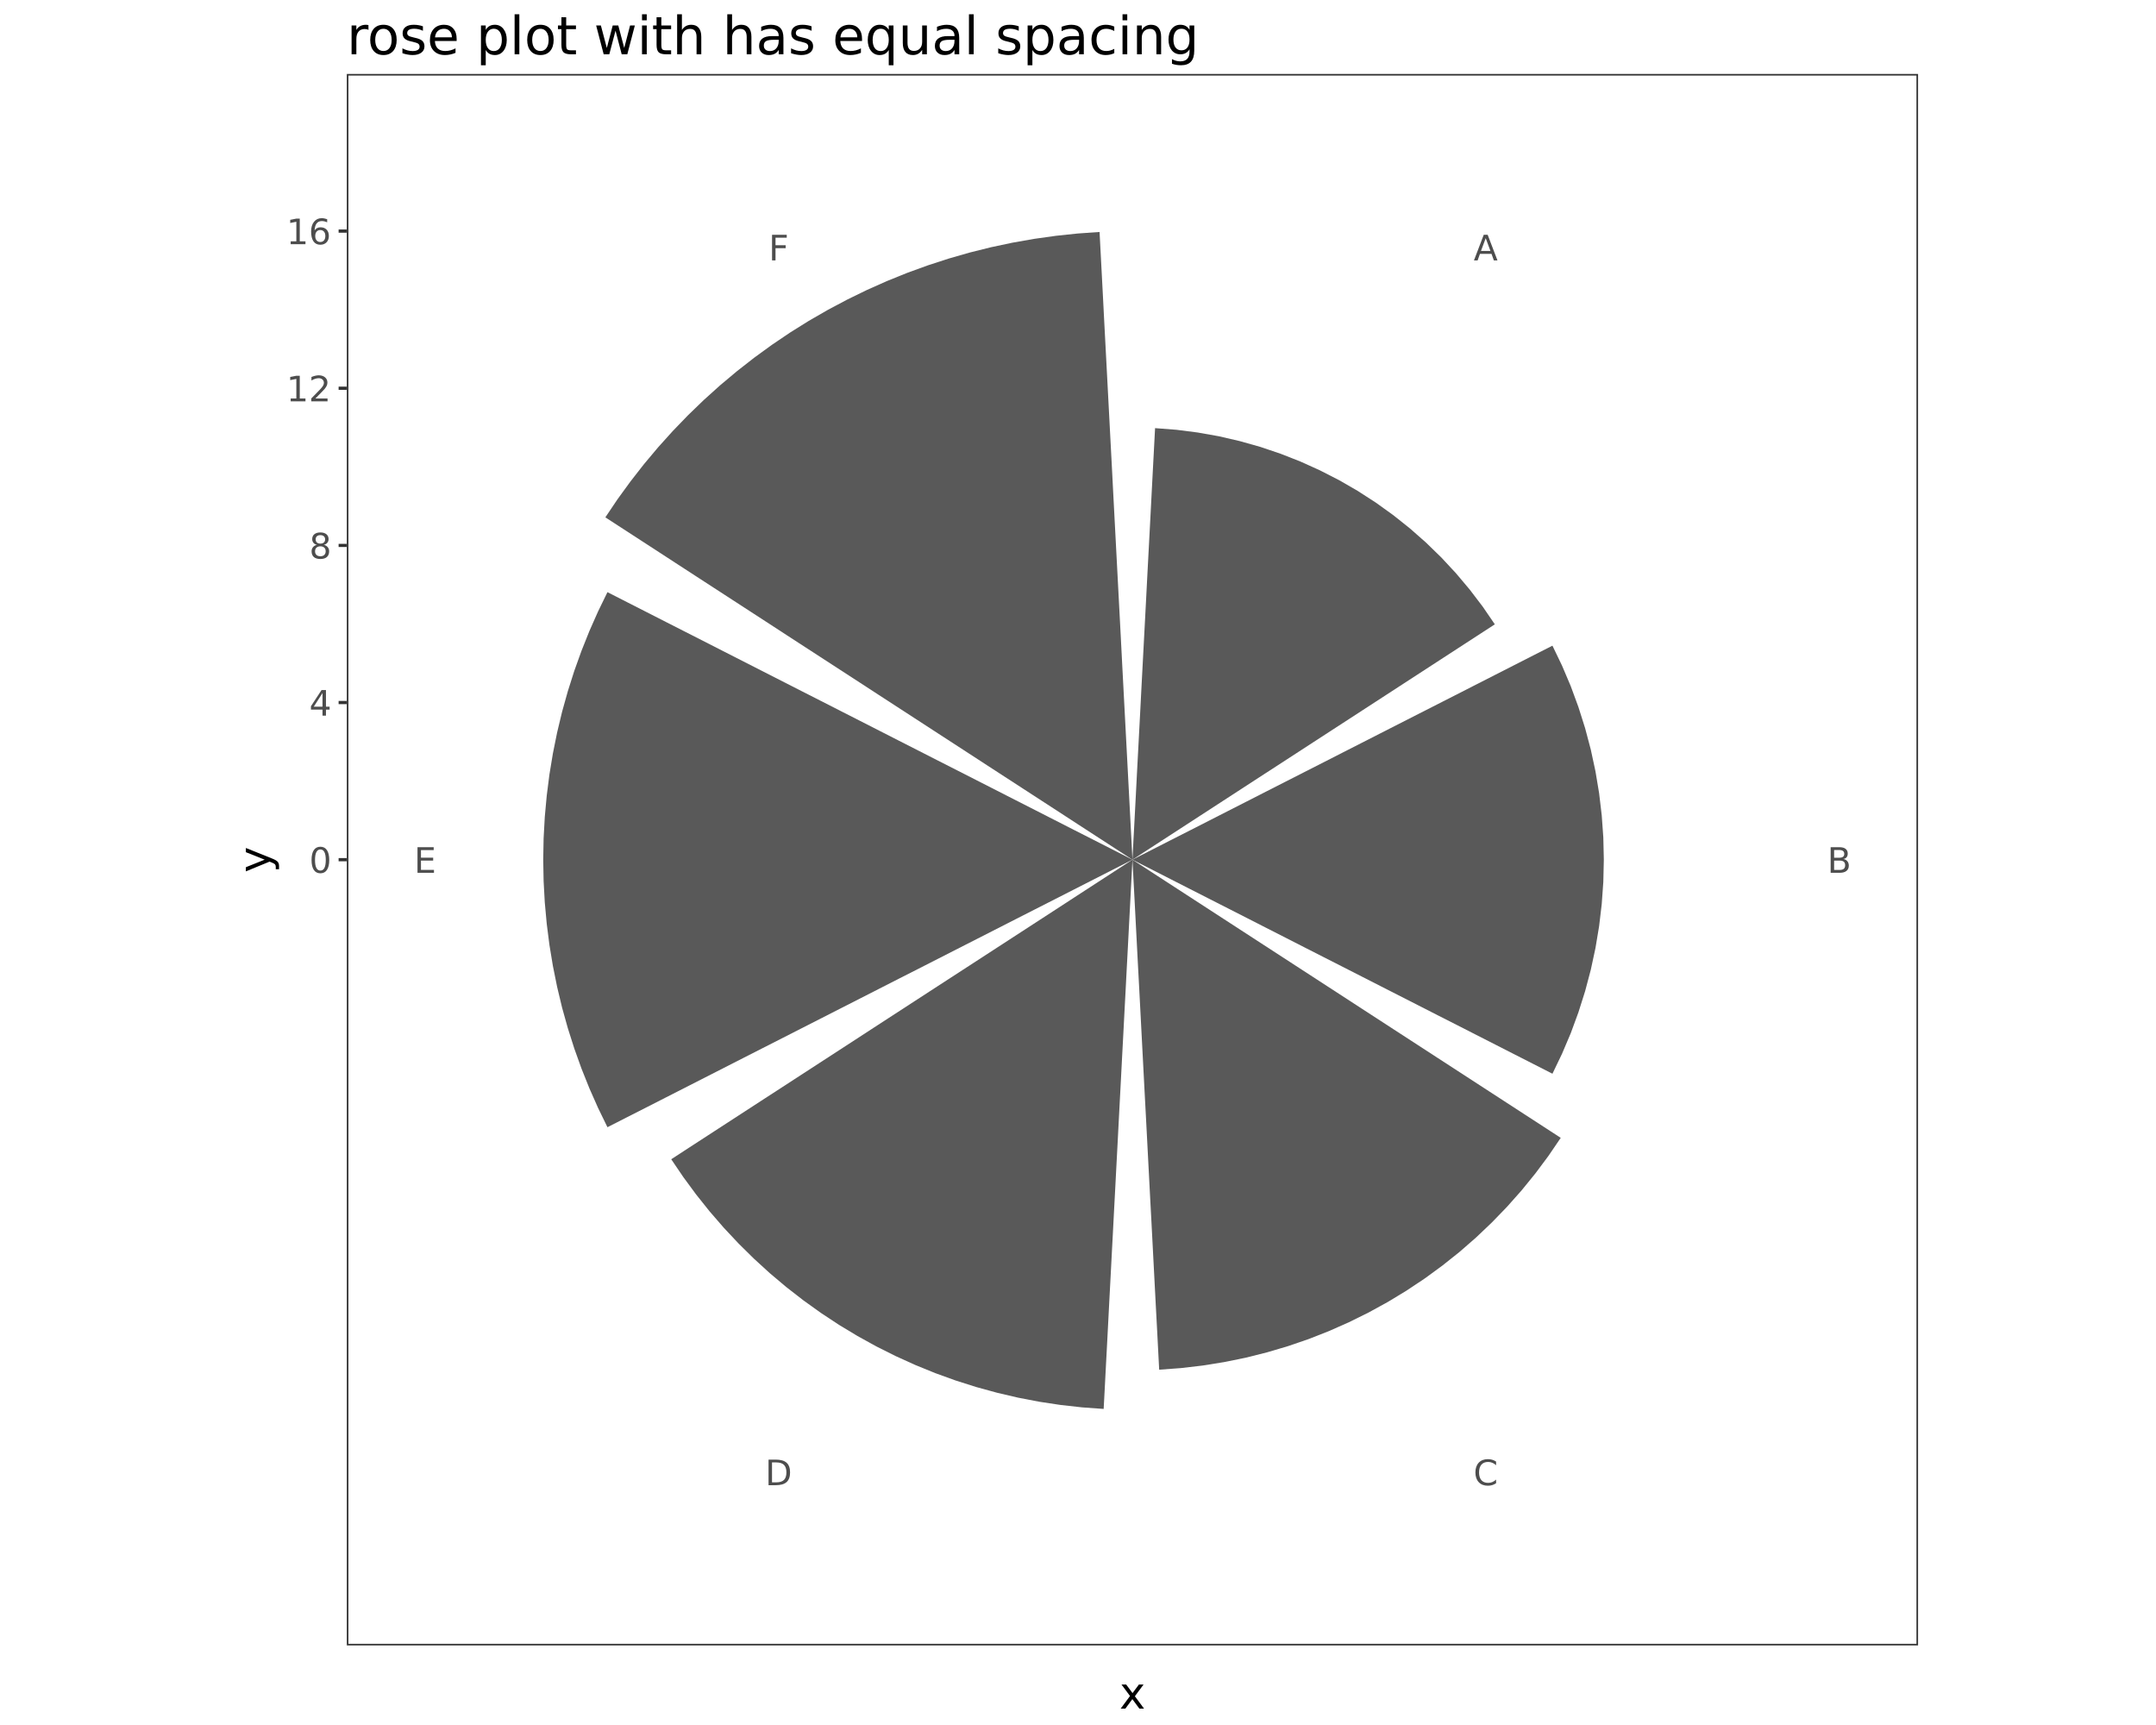
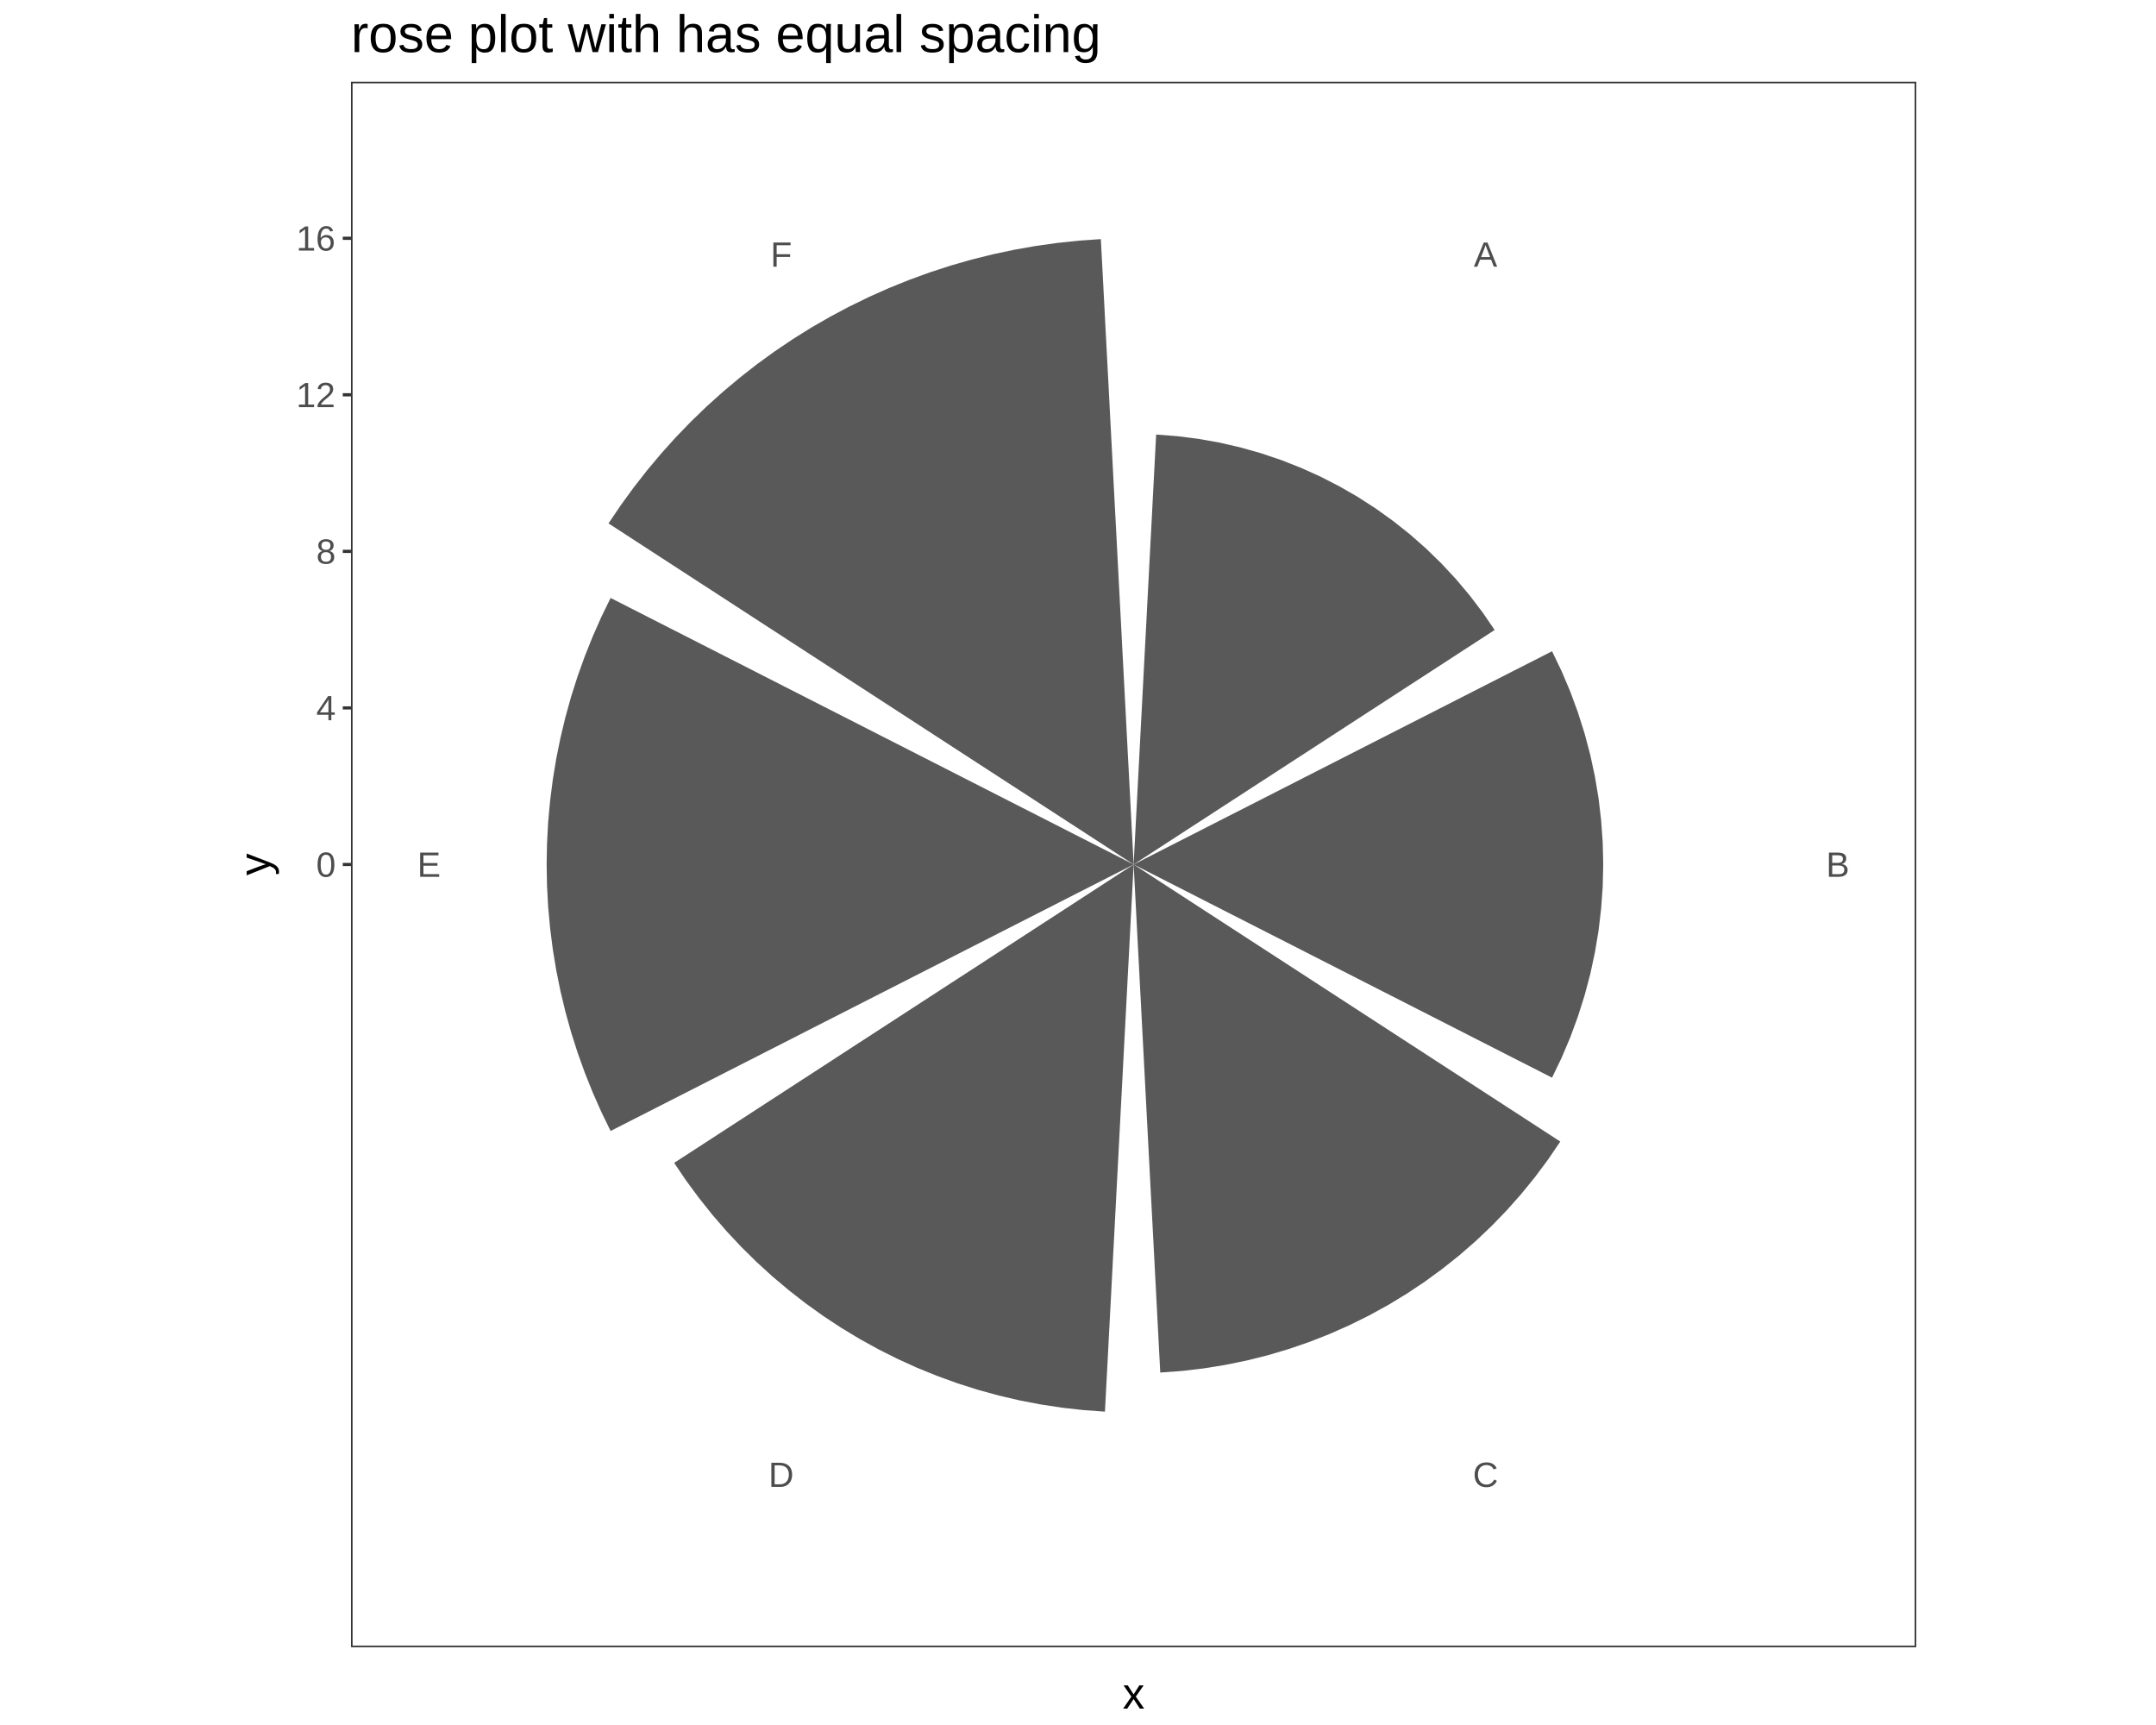
<svg xmlns="http://www.w3.org/2000/svg" viewBox="0 0 720.00 576.00">
  <defs>
    <style type="text/css">
    line, polyline, path, rect, circle {
      fill: none;
      stroke: #000000;
      stroke-linecap: round;
      stroke-linejoin: round;
      stroke-miterlimit: 10.00;
    }
  </style>
  </defs>
  <rect width="100%" height="100%" style="stroke: none; fill: #FFFFFF;" />
  <defs>
    <clipPath id="cp1">
-       <rect x="73.98" y="0.00" width="572.05" height="576.00" />
+       <rect x="74.57" y="0.00" width="570.86" height="576.00" />
    </clipPath>
  </defs>
-   <rect x="73.98" y="0.00" width="572.05" height="576.00" style="stroke-width: 1.07; stroke: #FFFFFF; fill: #FFFFFF;" clip-path="url(#cp1)" />
+   <rect x="74.57" y="0.00" width="570.86" height="576.00" style="stroke-width: 1.07; stroke: #FFFFFF; fill: #FFFFFF;" clip-path="url(#cp1)" />
  <defs>
    <clipPath id="cp2">
      <rect x="0.00" y="0.00" width="720.00" height="576.00" />
    </clipPath>
  </defs>
  <defs>
    <clipPath id="cp3">
-       <rect x="115.82" y="24.70" width="524.72" height="524.72" />
+       <rect x="117.21" y="27.28" width="522.74" height="522.74" />
    </clipPath>
  </defs>
-   <rect x="115.82" y="24.70" width="524.72" height="524.72" style="stroke-width: 1.07; stroke: none; fill: #FFFFFF;" clip-path="url(#cp3)" />
-   <polyline points="385.74,142.96 392.87,143.51 399.97,144.42 407.02,145.67 413.99,147.28 420.88,149.22 427.66,151.51 434.32,154.13 440.84,157.08 447.21,160.34 453.41,163.92 459.42,167.80 465.24,171.98 470.84,176.44 476.21,181.17 481.34,186.16 486.21,191.40 490.82,196.87 495.16,202.57 499.20,208.47 493.15,212.40 487.10,216.33 481.05,220.26 475.00,224.19 468.95,228.12 462.90,232.05 456.85,235.98 450.80,239.91 444.74,243.84 438.69,247.77 432.64,251.70 426.59,255.63 420.54,259.55 414.49,263.48 408.44,267.41 402.39,271.34 396.34,275.27 390.29,279.20 384.23,283.13 378.18,287.06 378.18,287.06 378.56,279.86 378.94,272.65 379.32,265.45 379.69,258.24 380.07,251.04 380.45,243.83 380.83,236.63 381.20,229.42 381.58,222.22 381.96,215.01 382.34,207.81 382.72,200.60 383.09,193.40 383.47,186.19 383.85,178.99 384.23,171.78 384.60,164.58 384.98,157.37 385.36,150.17 385.74,142.96 " style="stroke-width: 1.07; stroke: none; fill: #595959;" clip-path="url(#cp3)" />
-   <polyline points="518.44,215.60 521.65,222.28 524.55,229.11 527.11,236.07 529.35,243.14 531.25,250.31 532.81,257.56 534.03,264.88 534.90,272.25 535.43,279.65 535.60,287.06 535.43,294.48 534.90,301.88 534.03,309.24 532.81,316.56 531.25,323.81 529.35,330.98 527.11,338.05 524.55,345.01 521.65,351.84 518.44,358.53 512.07,355.28 505.69,352.03 499.32,348.78 492.94,345.53 486.57,342.28 480.19,339.04 473.82,335.79 467.44,332.54 461.06,329.29 454.69,326.04 448.31,322.79 441.94,319.55 435.56,316.30 429.19,313.05 422.81,309.80 416.44,306.55 410.06,303.30 403.69,300.06 397.31,296.81 390.93,293.56 384.56,290.31 378.18,287.06 378.18,287.06 384.56,283.81 390.93,280.56 397.31,277.32 403.69,274.07 410.06,270.82 416.44,267.57 422.81,264.32 429.19,261.07 435.56,257.83 441.94,254.58 448.31,251.33 454.69,248.08 461.06,244.83 467.44,241.58 473.82,238.33 480.19,235.09 486.57,231.84 492.94,228.59 499.32,225.34 505.69,222.09 512.07,218.84 518.44,215.60 " style="stroke-width: 1.07; stroke: none; fill: #595959;" clip-path="url(#cp3)" />
-   <polyline points="521.21,379.94 517.10,385.98 512.73,391.84 508.12,397.51 503.27,402.97 498.19,408.22 492.90,413.25 487.39,418.05 481.68,422.60 475.78,426.91 469.70,430.96 463.45,434.75 457.05,438.26 450.50,441.50 443.82,444.46 437.02,447.13 430.11,449.50 423.11,451.57 416.02,453.35 408.86,454.81 401.65,455.97 394.39,456.82 387.11,457.36 386.74,450.27 386.37,443.17 385.99,436.07 385.62,428.98 385.25,421.88 384.88,414.79 384.51,407.69 384.13,400.60 383.76,393.50 383.39,386.40 383.02,379.31 382.65,372.21 382.27,365.12 381.90,358.02 381.53,350.92 381.16,343.83 380.79,336.73 380.42,329.64 380.04,322.54 379.67,315.44 379.30,308.35 378.93,301.25 378.56,294.16 378.18,287.06 378.18,287.06 384.14,290.93 390.10,294.80 396.06,298.67 402.02,302.54 407.98,306.41 413.94,310.28 419.90,314.15 425.86,318.02 431.82,321.89 437.78,325.76 443.74,329.63 449.70,333.50 455.65,337.37 461.61,341.24 467.57,345.11 473.53,348.98 479.49,352.85 485.45,356.72 491.41,360.59 497.37,364.46 503.33,368.33 509.29,372.20 515.25,376.07 521.21,379.94 " style="stroke-width: 1.07; stroke: none; fill: #595959;" clip-path="url(#cp3)" />
-   <polyline points="368.57,470.46 361.38,469.94 354.21,469.14 347.08,468.06 340.00,466.70 332.98,465.06 326.02,463.15 319.15,460.97 312.37,458.52 305.69,455.80 299.12,452.82 292.67,449.59 286.36,446.11 280.18,442.38 274.16,438.41 268.30,434.21 262.61,429.79 257.09,425.14 251.77,420.28 246.63,415.21 241.70,409.95 236.98,404.50 232.48,398.86 228.21,393.06 224.16,387.09 230.32,383.08 236.48,379.08 242.64,375.08 248.80,371.08 254.96,367.08 261.13,363.08 267.29,359.08 273.45,355.08 279.61,351.08 285.77,347.08 291.93,343.07 298.09,339.07 304.25,335.07 310.41,331.07 316.57,327.07 322.74,323.07 328.90,319.07 335.06,315.07 341.22,311.07 347.38,307.07 353.54,303.07 359.70,299.06 365.86,295.06 372.02,291.06 378.18,287.06 378.18,287.06 377.80,294.40 377.42,301.73 377.03,309.07 376.65,316.41 376.26,323.74 375.88,331.08 375.49,338.41 375.11,345.75 374.72,353.09 374.34,360.42 373.95,367.76 373.57,375.09 373.19,382.43 372.80,389.77 372.42,397.10 372.03,404.44 371.65,411.77 371.26,419.11 370.88,426.45 370.49,433.78 370.11,441.12 369.73,448.45 369.34,455.79 368.96,463.13 368.57,470.46 " style="stroke-width: 1.07; stroke: none; fill: #595959;" clip-path="url(#cp3)" />
-   <polyline points="202.86,376.39 199.74,369.98 196.85,363.46 194.20,356.84 191.79,350.12 189.63,343.33 187.71,336.46 186.05,329.52 184.64,322.53 183.48,315.49 182.58,308.42 181.93,301.31 181.54,294.19 181.41,287.06 181.54,279.93 181.93,272.81 182.58,265.71 183.48,258.63 184.64,251.59 186.05,244.60 187.71,237.67 189.63,230.80 191.79,224.00 194.20,217.29 196.85,210.66 199.74,204.14 202.86,197.73 209.35,201.04 215.85,204.35 222.34,207.66 228.83,210.96 235.33,214.27 241.82,217.58 248.31,220.89 254.81,224.20 261.30,227.51 267.79,230.82 274.29,234.12 280.78,237.43 287.28,240.74 293.77,244.05 300.26,247.36 306.76,250.67 313.25,253.98 319.74,257.28 326.24,260.59 332.73,263.90 339.22,267.21 345.72,270.52 352.21,273.83 358.70,277.14 365.20,280.44 371.69,283.75 378.18,287.06 378.18,287.06 371.69,290.37 365.20,293.68 358.70,296.99 352.21,300.30 345.72,303.60 339.22,306.91 332.73,310.22 326.24,313.53 319.74,316.84 313.25,320.15 306.76,323.46 300.26,326.76 293.77,330.07 287.28,333.38 280.78,336.69 274.29,340.00 267.79,343.31 261.30,346.62 254.81,349.92 248.31,353.23 241.82,356.54 235.33,359.85 228.83,363.16 222.34,366.47 215.85,369.78 209.35,373.08 202.86,376.39 " style="stroke-width: 1.07; stroke: none; fill: #595959;" clip-path="url(#cp3)" />
-   <polyline points="202.16,172.75 206.25,166.67 210.56,160.75 215.07,154.97 219.78,149.36 224.68,143.92 229.77,138.65 235.04,133.56 240.48,128.66 246.10,123.95 251.87,119.44 257.80,115.13 263.87,111.03 270.08,107.15 276.43,103.49 282.90,100.05 289.48,96.84 296.17,93.86 302.97,91.11 309.85,88.61 316.82,86.34 323.86,84.32 330.97,82.55 338.14,81.03 345.35,79.76 352.61,78.74 359.89,77.97 367.20,77.46 367.58,84.69 367.96,91.92 368.34,99.14 368.71,106.37 369.09,113.60 369.47,120.83 369.85,128.05 370.23,135.28 370.61,142.51 370.99,149.74 371.37,156.96 371.74,164.19 372.12,171.42 372.50,178.65 372.88,185.87 373.26,193.10 373.64,200.33 374.02,207.56 374.40,214.79 374.77,222.01 375.15,229.24 375.53,236.47 375.91,243.70 376.29,250.92 376.67,258.15 377.05,265.38 377.43,272.61 377.81,279.83 378.18,287.06 378.18,287.06 372.11,283.12 366.04,279.18 359.97,275.24 353.90,271.29 347.83,267.35 341.76,263.41 335.69,259.47 329.62,255.53 323.55,251.58 317.48,247.64 311.41,243.70 305.35,239.76 299.28,235.82 293.21,231.88 287.14,227.93 281.07,223.99 275.00,220.05 268.93,216.11 262.86,212.17 256.79,208.22 250.72,204.28 244.65,200.34 238.58,196.40 232.51,192.46 226.44,188.52 220.37,184.57 214.30,180.63 208.23,176.69 202.16,172.75 " style="stroke-width: 1.07; stroke: none; fill: #595959;" clip-path="url(#cp3)" />
+   <rect x="117.21" y="27.28" width="522.74" height="522.74" style="stroke-width: 1.07; stroke: none; fill: #FFFFFF;" clip-path="url(#cp3)" />
+   <polyline points="386.10,145.10 393.21,145.65 400.28,146.55 407.30,147.80 414.25,149.40 421.11,151.34 427.87,153.62 434.50,156.23 441.00,159.16 447.34,162.42 453.52,165.98 459.51,169.85 465.30,174.01 470.88,178.45 476.23,183.16 481.34,188.13 486.20,193.35 490.79,198.80 495.11,204.48 499.14,210.36 493.11,214.28 487.08,218.19 481.06,222.11 475.03,226.02 469.00,229.93 462.97,233.85 456.94,237.76 450.91,241.68 444.89,245.59 438.86,249.51 432.83,253.42 426.80,257.34 420.77,261.25 414.75,265.17 408.72,269.08 402.69,273.00 396.66,276.91 390.63,280.83 384.61,284.74 378.58,288.66 378.58,288.66 378.95,281.48 379.33,274.30 379.71,267.12 380.08,259.94 380.46,252.77 380.83,245.59 381.21,238.41 381.59,231.23 381.96,224.05 382.34,216.88 382.72,209.70 383.09,202.52 383.47,195.34 383.84,188.17 384.22,180.99 384.60,173.81 384.97,166.63 385.35,159.45 385.72,152.28 386.10,145.10 " style="stroke-width: 1.07; stroke: none; fill: #595959;" clip-path="url(#cp3)" />
+   <polyline points="518.31,217.46 521.51,224.12 524.39,230.92 526.94,237.86 529.17,244.90 531.07,252.05 532.62,259.27 533.84,266.56 534.70,273.90 535.23,281.27 535.40,288.66 535.23,296.04 534.70,303.41 533.84,310.75 532.62,318.04 531.07,325.26 529.17,332.41 526.94,339.45 524.39,346.39 521.51,353.19 518.31,359.85 511.96,356.61 505.60,353.38 499.25,350.14 492.90,346.91 486.55,343.67 480.20,340.43 473.85,337.20 467.50,333.96 461.14,330.73 454.79,327.49 448.44,324.25 442.09,321.02 435.74,317.78 429.39,314.54 423.04,311.31 416.69,308.07 410.33,304.84 403.98,301.60 397.63,298.36 391.28,295.13 384.93,291.89 378.58,288.66 378.58,288.66 384.93,285.42 391.28,282.18 397.63,278.95 403.98,275.71 410.33,272.47 416.69,269.24 423.04,266.00 429.39,262.77 435.74,259.53 442.09,256.29 448.44,253.06 454.79,249.82 461.14,246.58 467.50,243.35 473.85,240.11 480.20,236.88 486.55,233.64 492.90,230.40 499.25,227.17 505.60,223.93 511.96,220.70 518.31,217.46 " style="stroke-width: 1.07; stroke: none; fill: #595959;" clip-path="url(#cp3)" />
+   <polyline points="521.06,381.18 516.97,387.20 512.62,393.04 508.03,398.68 503.19,404.13 498.14,409.36 492.86,414.37 487.37,419.15 481.68,423.68 475.80,427.98 469.75,432.01 463.52,435.79 457.14,439.29 450.62,442.51 443.97,445.46 437.19,448.12 430.31,450.48 423.33,452.55 416.27,454.31 409.14,455.77 401.95,456.93 394.73,457.78 387.47,458.31 387.10,451.24 386.73,444.18 386.36,437.11 385.99,430.04 385.62,422.97 385.25,415.90 384.88,408.83 384.50,401.76 384.13,394.69 383.76,387.62 383.39,380.55 383.02,373.48 382.65,366.42 382.28,359.35 381.91,352.28 381.54,345.21 381.17,338.14 380.80,331.07 380.43,324.00 380.06,316.93 379.69,309.86 379.32,302.79 378.95,295.72 378.58,288.66 378.58,288.66 384.51,292.51 390.45,296.37 396.39,300.22 402.32,304.08 408.26,307.93 414.20,311.79 420.13,315.64 426.07,319.50 432.01,323.35 437.95,327.21 443.88,331.06 449.82,334.92 455.76,338.78 461.69,342.63 467.63,346.49 473.57,350.34 479.50,354.20 485.44,358.05 491.38,361.91 497.31,365.76 503.25,369.62 509.19,373.47 515.12,377.33 521.06,381.18 " style="stroke-width: 1.07; stroke: none; fill: #595959;" clip-path="url(#cp3)" />
+   <polyline points="369.00,471.36 361.84,470.85 354.70,470.05 347.59,468.97 340.54,467.62 333.54,465.99 326.61,464.08 319.77,461.91 313.01,459.46 306.35,456.76 299.81,453.79 293.39,450.57 287.10,447.10 280.95,443.39 274.95,439.44 269.11,435.25 263.44,430.84 257.94,426.21 252.64,421.37 247.52,416.32 242.61,411.08 237.91,405.65 233.43,400.03 229.16,394.25 225.13,388.30 231.27,384.32 237.41,380.33 243.55,376.34 249.69,372.36 255.82,368.37 261.96,364.39 268.10,360.40 274.24,356.42 280.37,352.43 286.51,348.44 292.65,344.46 298.79,340.47 304.92,336.49 311.06,332.50 317.20,328.51 323.34,324.53 329.48,320.54 335.61,316.56 341.75,312.57 347.89,308.58 354.03,304.60 360.16,300.61 366.30,296.63 372.44,292.64 378.58,288.66 378.58,288.66 378.19,295.96 377.81,303.27 377.43,310.58 377.05,317.89 376.66,325.20 376.28,332.51 375.90,339.81 375.51,347.12 375.13,354.43 374.75,361.74 374.36,369.05 373.98,376.36 373.60,383.66 373.22,390.97 372.83,398.28 372.45,405.59 372.07,412.90 371.68,420.21 371.30,427.51 370.92,434.82 370.53,442.13 370.15,449.44 369.77,456.75 369.38,464.06 369.00,471.36 " style="stroke-width: 1.07; stroke: none; fill: #595959;" clip-path="url(#cp3)" />
+   <polyline points="203.91,377.65 200.80,371.26 197.93,364.76 195.29,358.17 192.89,351.48 190.73,344.71 188.83,337.86 187.17,330.95 185.76,323.99 184.61,316.98 183.71,309.93 183.06,302.85 182.68,295.76 182.55,288.66 182.68,281.55 183.06,274.46 183.71,267.38 184.61,260.33 185.76,253.32 187.17,246.36 188.83,239.45 190.73,232.60 192.89,225.83 195.29,219.14 197.93,212.55 200.80,206.05 203.91,199.66 210.38,202.96 216.85,206.25 223.32,209.55 229.79,212.84 236.26,216.14 242.73,219.44 249.20,222.73 255.67,226.03 262.14,229.33 268.60,232.62 275.07,235.92 281.54,239.21 288.01,242.51 294.48,245.81 300.95,249.10 307.42,252.40 313.89,255.69 320.36,258.99 326.83,262.29 333.29,265.58 339.76,268.88 346.23,272.17 352.70,275.47 359.17,278.77 365.64,282.06 372.11,285.36 378.58,288.66 378.58,288.66 372.11,291.95 365.64,295.25 359.17,298.54 352.70,301.84 346.23,305.14 339.76,308.43 333.29,311.73 326.83,315.02 320.36,318.32 313.89,321.62 307.42,324.91 300.95,328.21 294.48,331.50 288.01,334.80 281.54,338.10 275.07,341.39 268.60,344.69 262.14,347.99 255.67,351.28 249.20,354.58 242.73,357.87 236.26,361.17 229.79,364.47 223.32,367.76 216.85,371.06 210.38,374.35 203.91,377.65 " style="stroke-width: 1.07; stroke: none; fill: #595959;" clip-path="url(#cp3)" />
+   <polyline points="203.21,174.77 207.30,168.72 211.59,162.82 216.08,157.07 220.77,151.48 225.65,146.05 230.72,140.80 235.97,135.73 241.40,130.85 246.99,126.16 252.74,121.66 258.64,117.37 264.69,113.29 270.88,109.42 277.21,105.77 283.65,102.35 290.21,99.15 296.88,96.18 303.64,93.45 310.50,90.95 317.44,88.69 324.46,86.68 331.54,84.92 338.68,83.40 345.87,82.13 353.09,81.12 360.35,80.35 367.63,79.84 368.01,87.05 368.39,94.25 368.77,101.45 369.14,108.65 369.52,115.85 369.90,123.05 370.28,130.25 370.65,137.45 371.03,144.65 371.41,151.85 371.78,159.05 372.16,166.25 372.54,173.45 372.92,180.65 373.29,187.85 373.67,195.05 374.05,202.25 374.43,209.45 374.80,216.65 375.18,223.85 375.56,231.05 375.94,238.25 376.31,245.45 376.69,252.65 377.07,259.85 377.45,267.05 377.82,274.25 378.20,281.45 378.58,288.66 378.58,288.66 372.53,284.73 366.48,280.80 360.44,276.87 354.39,272.95 348.34,269.02 342.30,265.09 336.25,261.17 330.20,257.24 324.15,253.31 318.11,249.39 312.06,245.46 306.01,241.53 299.97,237.60 293.92,233.68 287.87,229.75 281.82,225.82 275.78,221.90 269.73,217.97 263.68,214.04 257.64,210.12 251.59,206.19 245.54,202.26 239.50,198.33 233.45,194.41 227.40,190.48 221.35,186.55 215.31,182.63 209.26,178.70 203.21,174.77 " style="stroke-width: 1.07; stroke: none; fill: #595959;" clip-path="url(#cp3)" />
  <g clip-path="url(#cp3)">
-     <text x="492.14" y="86.95" style="font-size: 8.80pt; fill: #4D4D4D; font-family: Bitstream Vera Sans;">A</text>
+     <text x="492.19" y="89.06" style="font-size: 8.80pt; fill: #4D4D4D; font-family: Liberation Sans;">A</text>
  </g>
  <g clip-path="url(#cp3)">
-     <text x="610.19" y="291.44" style="font-size: 8.80pt; fill: #4D4D4D; font-family: Bitstream Vera Sans;">B</text>
+     <text x="609.81" y="292.78" style="font-size: 8.80pt; fill: #4D4D4D; font-family: Liberation Sans;">B</text>
  </g>
  <g clip-path="url(#cp3)">
-     <text x="492.06" y="495.93" style="font-size: 8.80pt; fill: #4D4D4D; font-family: Bitstream Vera Sans;">C</text>
+     <text x="491.86" y="496.50" style="font-size: 8.80pt; fill: #4D4D4D; font-family: Liberation Sans;">C</text>
  </g>
  <g clip-path="url(#cp3)">
-     <text x="255.50" y="495.93" style="font-size: 8.80pt; fill: #4D4D4D; font-family: Bitstream Vera Sans;">D</text>
+     <text x="256.63" y="496.50" style="font-size: 8.80pt; fill: #4D4D4D; font-family: Liberation Sans;">D</text>
  </g>
  <g clip-path="url(#cp3)">
-     <text x="138.27" y="291.44" style="font-size: 8.80pt; fill: #4D4D4D; font-family: Bitstream Vera Sans;">E</text>
+     <text x="139.34" y="292.78" style="font-size: 8.80pt; fill: #4D4D4D; font-family: Liberation Sans;">E</text>
  </g>
  <g clip-path="url(#cp3)">
-     <text x="256.67" y="86.95" style="font-size: 8.80pt; fill: #4D4D4D; font-family: Bitstream Vera Sans;">F</text>
+     <text x="257.30" y="89.06" style="font-size: 8.80pt; fill: #4D4D4D; font-family: Liberation Sans;">F</text>
  </g>
-   <rect x="115.82" y="24.70" width="524.72" height="524.72" style="stroke-width: 1.07; stroke: #333333;" clip-path="url(#cp3)" />
+   <rect x="117.21" y="27.28" width="522.74" height="522.74" style="stroke-width: 1.07; stroke: #333333;" clip-path="url(#cp3)" />
  <defs>
    <clipPath id="cp4">
      <rect x="0.00" y="0.00" width="720.00" height="576.00" />
    </clipPath>
  </defs>
  <g clip-path="url(#cp4)">
-     <text x="103.26" y="291.44" style="font-size: 8.80pt; fill: #4D4D4D; font-family: Bitstream Vera Sans;">0</text>
+     <text x="105.60" y="292.78" style="font-size: 8.80pt; fill: #4D4D4D; font-family: Liberation Sans;">0</text>
  </g>
  <g clip-path="url(#cp4)">
-     <text x="103.26" y="238.96" style="font-size: 8.80pt; fill: #4D4D4D; font-family: Bitstream Vera Sans;">4</text>
+     <text x="105.60" y="240.51" style="font-size: 8.80pt; fill: #4D4D4D; font-family: Liberation Sans;">4</text>
  </g>
  <g clip-path="url(#cp4)">
-     <text x="103.26" y="186.49" style="font-size: 8.80pt; fill: #4D4D4D; font-family: Bitstream Vera Sans;">8</text>
+     <text x="105.60" y="188.23" style="font-size: 8.80pt; fill: #4D4D4D; font-family: Liberation Sans;">8</text>
  </g>
  <g clip-path="url(#cp4)">
-     <text x="95.62" y="134.02" style="font-size: 8.80pt; fill: #4D4D4D; font-family: Bitstream Vera Sans;">12</text>
+     <text x="98.93" y="135.96" style="font-size: 8.80pt; fill: #4D4D4D; font-family: Liberation Sans;">12</text>
  </g>
  <g clip-path="url(#cp4)">
-     <text x="95.62" y="81.55" style="font-size: 8.80pt; fill: #4D4D4D; font-family: Bitstream Vera Sans;">16</text>
+     <text x="98.93" y="83.68" style="font-size: 8.80pt; fill: #4D4D4D; font-family: Liberation Sans;">16</text>
  </g>
-   <polyline points="113.08,287.06 115.82,287.06 " style="stroke-width: 1.07; stroke: #333333; stroke-linecap: butt;" clip-path="url(#cp4)" />
-   <polyline points="113.08,234.59 115.82,234.59 " style="stroke-width: 1.07; stroke: #333333; stroke-linecap: butt;" clip-path="url(#cp4)" />
-   <polyline points="113.08,182.12 115.82,182.12 " style="stroke-width: 1.07; stroke: #333333; stroke-linecap: butt;" clip-path="url(#cp4)" />
-   <polyline points="113.08,129.64 115.82,129.64 " style="stroke-width: 1.07; stroke: #333333; stroke-linecap: butt;" clip-path="url(#cp4)" />
-   <polyline points="113.08,77.17 115.82,77.17 " style="stroke-width: 1.07; stroke: #333333; stroke-linecap: butt;" clip-path="url(#cp4)" />
+   <polyline points="114.47,288.66 117.21,288.66 " style="stroke-width: 1.07; stroke: #333333; stroke-linecap: butt;" clip-path="url(#cp4)" />
+   <polyline points="114.47,236.38 117.21,236.38 " style="stroke-width: 1.07; stroke: #333333; stroke-linecap: butt;" clip-path="url(#cp4)" />
+   <polyline points="114.47,184.11 117.21,184.11 " style="stroke-width: 1.07; stroke: #333333; stroke-linecap: butt;" clip-path="url(#cp4)" />
+   <polyline points="114.47,131.83 117.21,131.83 " style="stroke-width: 1.07; stroke: #333333; stroke-linecap: butt;" clip-path="url(#cp4)" />
+   <polyline points="114.47,79.56 117.21,79.56 " style="stroke-width: 1.07; stroke: #333333; stroke-linecap: butt;" clip-path="url(#cp4)" />
  <g clip-path="url(#cp4)">
-     <text x="373.84" y="570.52" style="font-size: 11.00pt; font-family: Bitstream Vera Sans;">x</text>
+     <text x="374.91" y="570.52" style="font-size: 11.00pt; font-family: Liberation Sans;">x</text>
  </g>
  <g clip-path="url(#cp4)">
-     <text transform="translate(90.14,291.40) rotate(-90)" style="font-size: 11.00pt; font-family: Bitstream Vera Sans;">y</text>
+     <text transform="translate(90.13,292.32) rotate(-90)" style="font-size: 11.00pt; font-family: Liberation Sans;">y</text>
  </g>
  <g clip-path="url(#cp4)">
-     <text x="115.82" y="18.13" style="font-size: 13.20pt; font-family: Bitstream Vera Sans;">rose plot with has equal spacing</text>
+     <text x="117.21" y="17.40" style="font-size: 13.20pt; font-family: Liberation Sans;">rose plot with has equal spacing</text>
  </g>
</svg>
